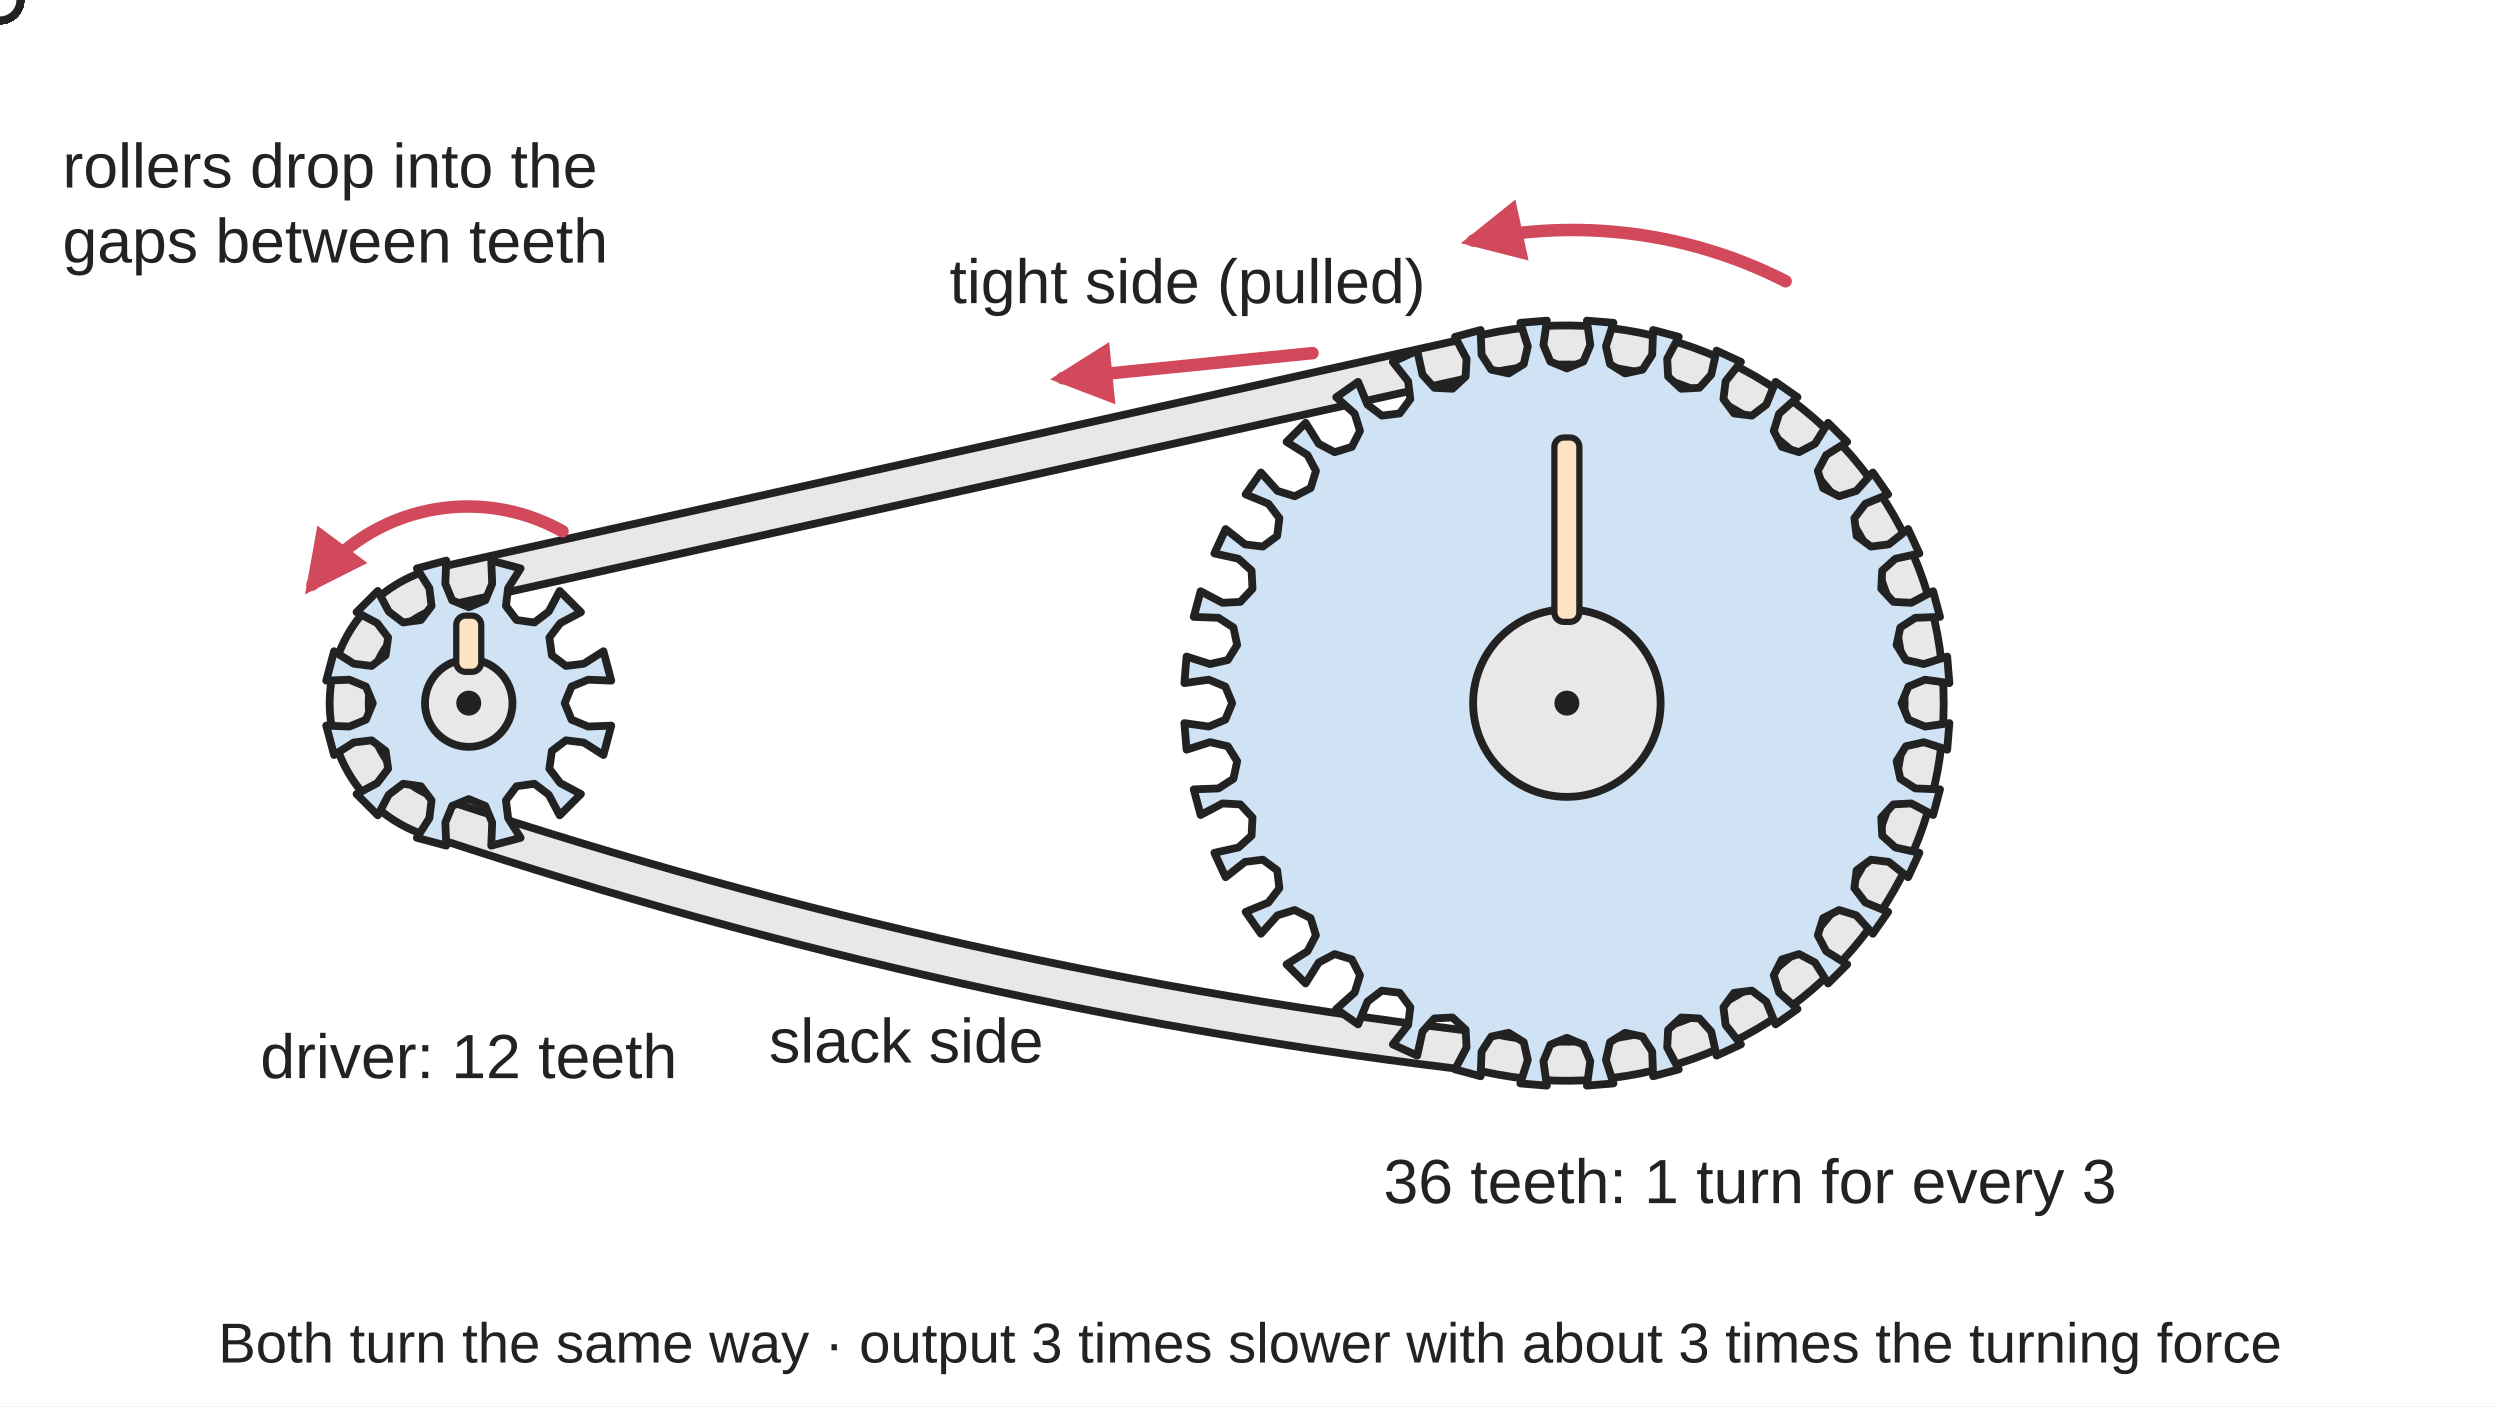
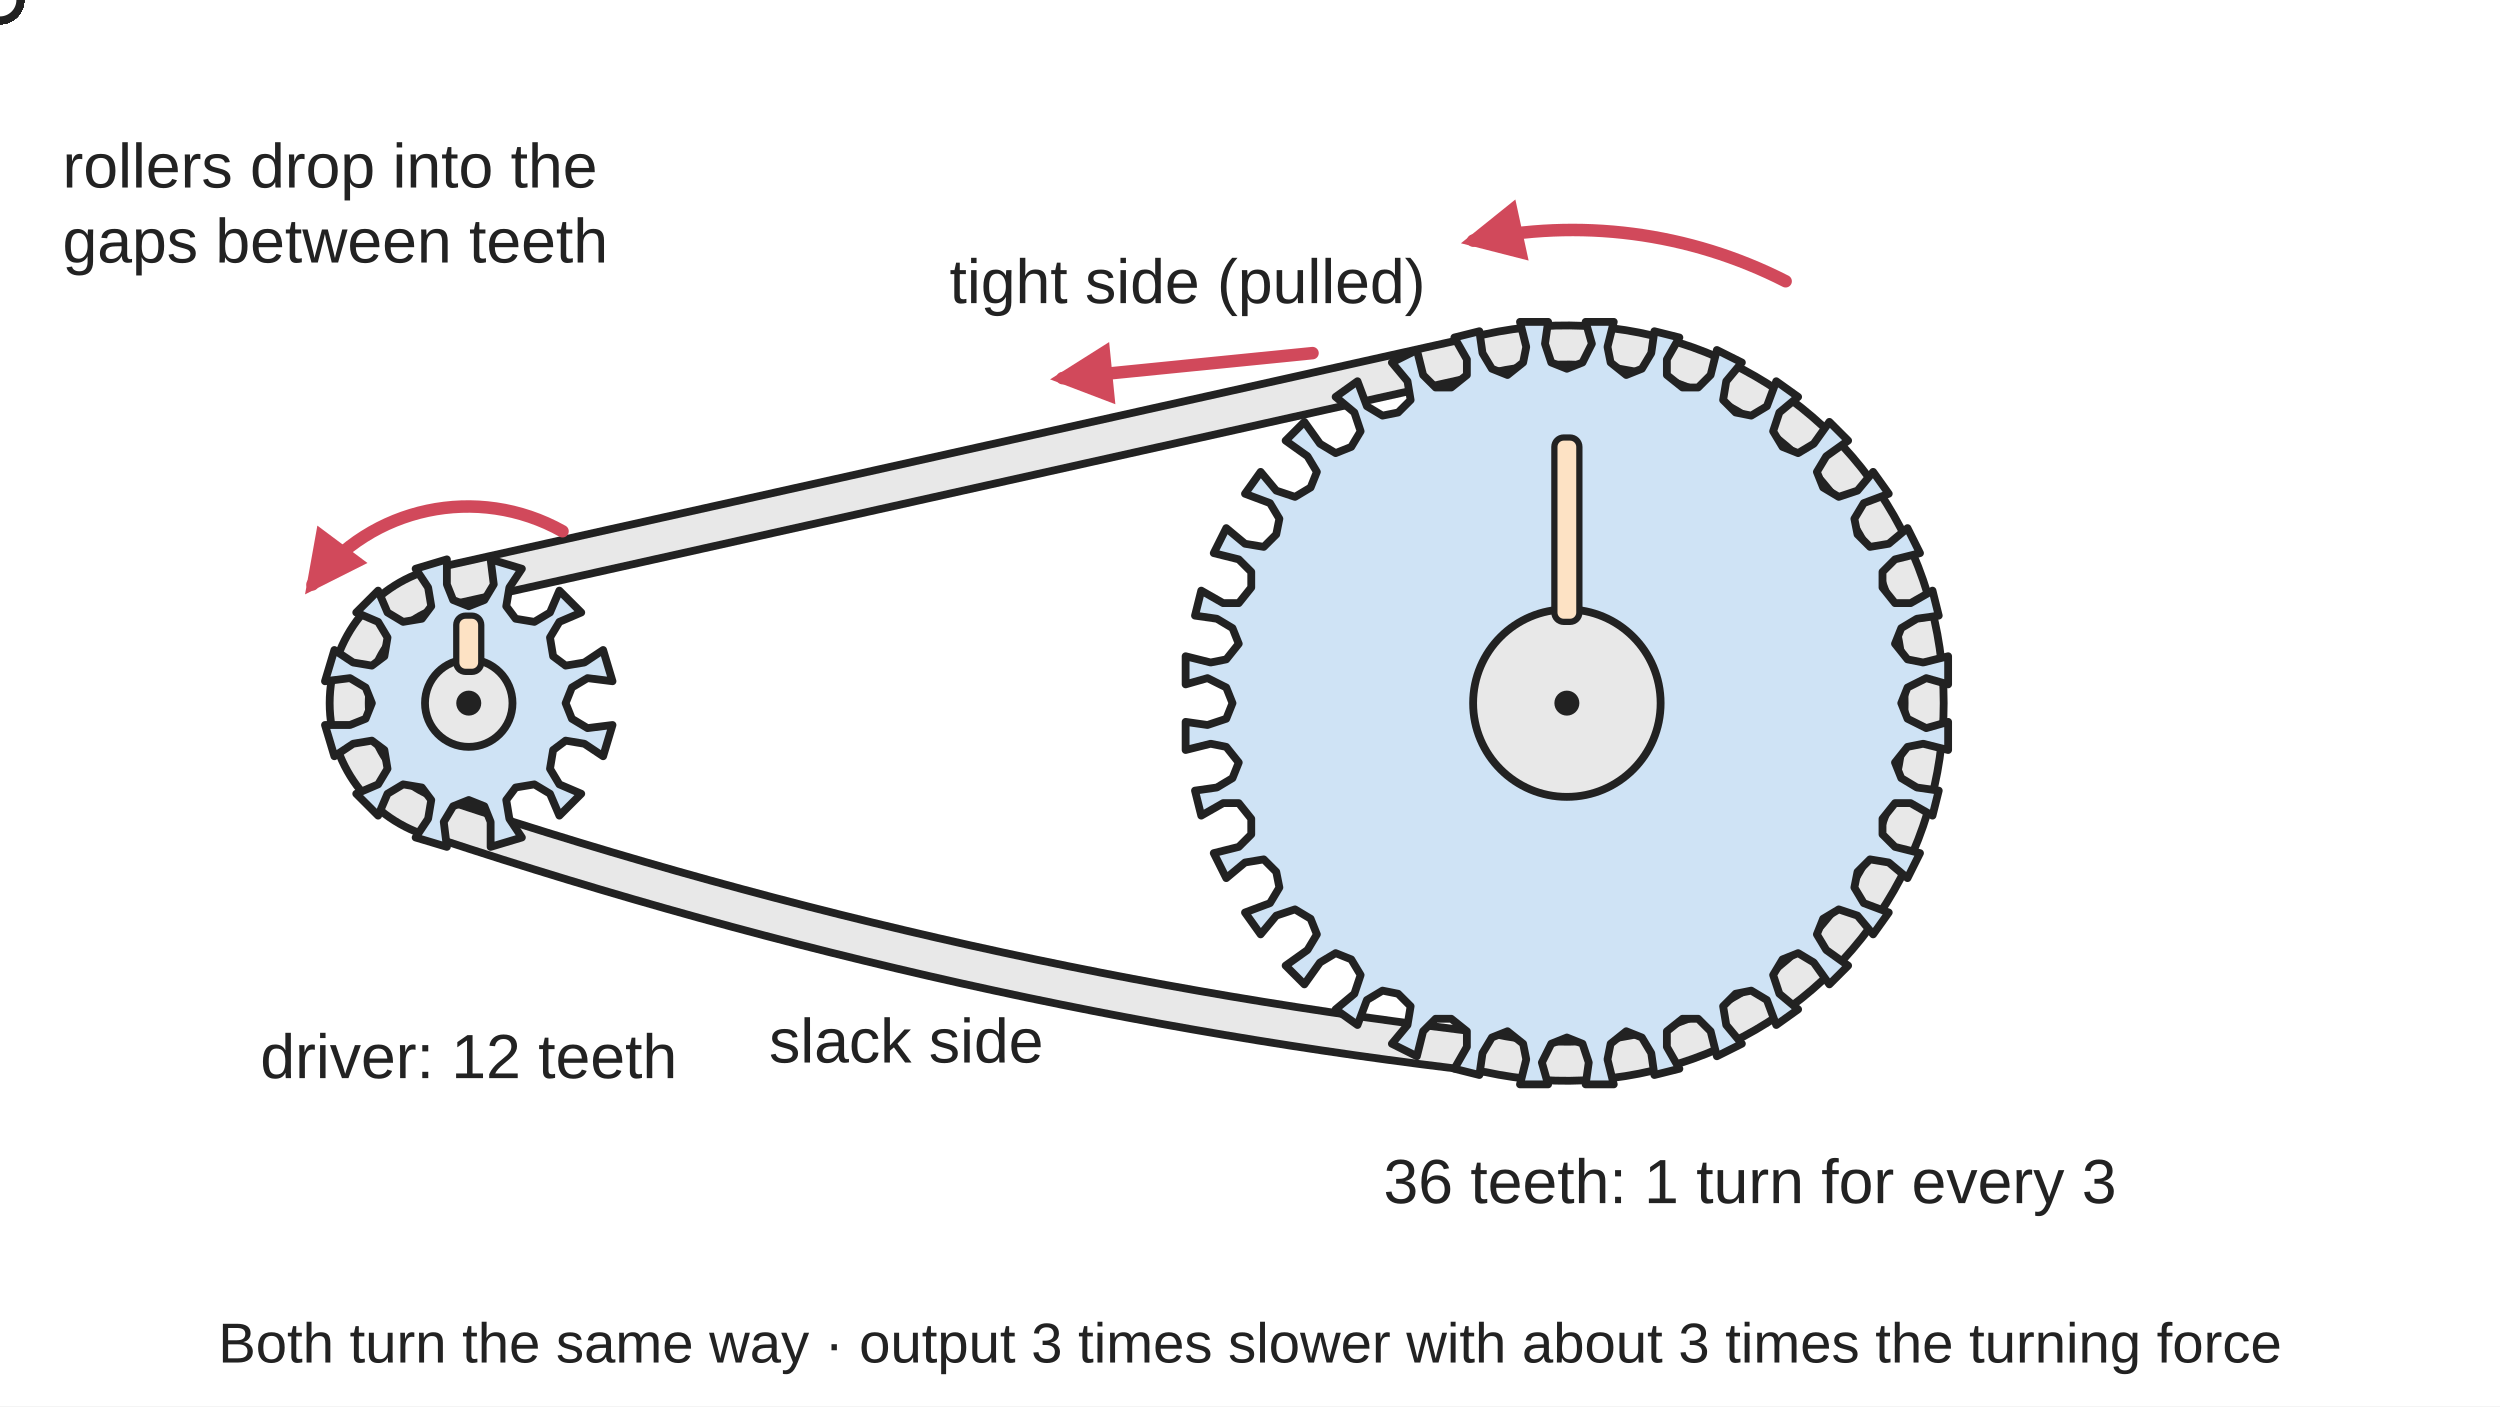
<svg xmlns="http://www.w3.org/2000/svg" viewBox="0 0 800 450" width="800" height="450" role="img">
  <rect width="800" height="450" fill="#ffffff" />
  <defs>
    <marker id="ah" viewBox="0 0 10 10" refX="8" refY="5" markerWidth="5" markerHeight="5" orient="auto-start-reverse">
      <path d="M0,0 L10,5 L0,10 z" fill="#d1495b" />
    </marker>
    <marker id="ak" viewBox="0 0 10 10" refX="8" refY="5" markerWidth="5" markerHeight="5" orient="auto-start-reverse">
      <path d="M0,0 L10,5 L0,10 z" fill="#222" />
    </marker>
    <pattern id="hatch" width="10" height="10" patternUnits="userSpaceOnUse" patternTransform="rotate(45)">
      <rect width="10" height="10" fill="#e8e8e8" />
      <line x1="0" y1="0" x2="0" y2="10" stroke="#222" stroke-width="2" />
    </pattern>
  </defs>
  <g stroke-linejoin="round" stroke-linecap="round">
    <path id="cp" d="M476.4,113.1 L141.7,187.7 A38.2,38.2 0 0 0 141.7,262.3 Q309.1,317.6 476.4,336.9 A114.6,114.6 0 1 0 476.4,113.1" fill="none" stroke="#222" stroke-width="15" />
    <path d="M476.4,113.1 L141.7,187.7 A38.2,38.2 0 0 0 141.7,262.3 Q309.1,317.6 476.4,336.9 A114.6,114.6 0 1 0 476.4,113.1" fill="none" stroke="#e8e8e8" stroke-width="10" />
    <g>
      <animateTransform attributeName="transform" type="rotate" dur="2.0s" repeatCount="indefinite" keyTimes="0;1" values="-128.1 150 225;-488.1 150 225" calcMode="linear" />
      <g transform="translate(150,225)">
-         <polygon points="38.2,7.5 32.9,5.3 30.7,0 32.9,-5.3 38.2,-7.5 45.6,-7.2 43.1,-16.6 36.8,-12.6 31.1,-11.9 26.6,-15.3 25.8,-21 29.3,-25.6 35.9,-29.1 29.1,-35.9 25.6,-29.3 21,-25.8 15.3,-26.6 11.9,-31.1 12.6,-36.8 16.6,-43.1 7.2,-45.6 7.5,-38.2 5.3,-32.9 0,-30.7 -5.3,-32.9 -7.5,-38.2 -7.2,-45.6 -16.6,-43.1 -12.6,-36.8 -11.9,-31.1 -15.3,-26.6 -21,-25.8 -25.6,-29.3 -29.1,-35.9 -35.9,-29.1 -29.3,-25.6 -25.8,-21 -26.6,-15.3 -31.1,-11.9 -36.8,-12.6 -43.1,-16.6 -45.6,-7.2 -38.2,-7.5 -32.9,-5.3 -30.7,0 -32.9,5.3 -38.2,7.5 -45.6,7.2 -43.1,16.6 -36.8,12.6 -31.1,11.9 -26.6,15.3 -25.8,21 -29.3,25.6 -35.9,29.1 -29.1,35.9 -25.6,29.3 -21,25.8 -15.3,26.6 -11.9,31.1 -12.6,36.8 -16.6,43.1 -7.2,45.6 -7.5,38.2 -5.3,32.9 0,30.7 5.3,32.9 7.5,38.2 7.2,45.6 16.6,43.1 12.6,36.8 11.9,31.1 15.3,26.6 21,25.8 25.6,29.3 29.1,35.9 35.9,29.1 29.3,25.6 25.8,21 26.6,15.3 31.1,11.9 36.8,12.6 43.1,16.6 45.6,7.2" fill="#cfe3f5" stroke="#222" stroke-width="2.5" />
+         <polygon points="38,8 33,5 31,0 33,-5 38,-8 46,-7 43,-17 37,-13 31,-12 27,-15 26,-21 29,-26 36,-29 29,-36 26,-29 21,-26 15,-27 12,-31 13,-37 17,-43 7,-46 8,-38 5,-33 0,-31 -5,-33 -7,-38 -7,-46 -17,-43 -13,-37 -12,-31 -15,-27 -21,-26 -26,-29 -29,-36 -36,-29 -29,-26 -26,-21 -27,-15 -31,-12 -37,-13 -43,-17 -46,-7 -38,-8 -33,-5 -31,0 -33,5 -38,7 -46,7 -43,17 -37,13 -31,12 -27,15 -26,21 -29,26 -36,29 -29,36 -26,29 -21,26 -15,27 -12,31 -13,37 -17,43 -7,46 -8,38 -5,33 0,31 5,33 7,38 7,46 17,43 13,37 12,31 15,27 21,26 26,29 29,36 36,29 29,26 26,21 27,15 31,12 37,13 43,17 46,7" fill="#cfe3f5" stroke="#222" stroke-width="2.5" />
      </g>
    </g>
    <g>
      <animateTransform attributeName="transform" type="rotate" dur="2.0s" repeatCount="indefinite" keyTimes="0;1" values="0 150 225;-360 150 225" calcMode="linear" />
      <circle cx="150" cy="225" r="14" fill="#e8e8e8" stroke="#222" stroke-width="2.5" />
      <rect x="146" y="197" width="8" height="18" rx="3" fill="#fde2c4" stroke="#222" stroke-width="2" />
      <circle cx="150" cy="225" r="4" fill="#222" />
    </g>
    <g>
      <animateTransform attributeName="transform" type="rotate" dur="6.0s" repeatCount="indefinite" keyTimes="0;1" values="-262.6 501.4 225;-622.6 501.4 225" calcMode="linear" />
      <g transform="translate(501.4,225)">
-         <polygon points="114.6,7.5 109.3,5.3 107.1,0 109.3,-5.3 114.6,-7.5 122.4,-6.4 121.7,-14.9 114.2,-12.5 108.5,-13.8 105.5,-18.6 106.7,-24.2 111.5,-27.3 119.4,-27.6 117.2,-35.8 110.2,-32.1 104.5,-32.4 100.6,-36.6 100.9,-42.4 105.1,-46.2 112.8,-47.9 109.2,-55.7 103,-50.8 97.3,-50.1 92.7,-53.5 92,-59.2 95.5,-63.8 102.8,-66.8 97.9,-73.8 92.6,-67.9 87.1,-66.2 82,-68.8 80.3,-74.3 83,-79.4 89.7,-83.6 83.6,-89.7 79.4,-83 74.3,-80.3 68.8,-82 66.2,-87.1 67.9,-92.6 73.8,-97.9 66.8,-102.8 63.8,-95.5 59.2,-92 53.5,-92.7 50.1,-97.3 50.8,-103 55.7,-109.2 47.9,-112.8 46.2,-105.1 42.4,-100.9 36.6,-100.6 32.4,-104.5 32.1,-110.2 35.8,-117.2 27.6,-119.4 27.3,-111.5 24.2,-106.7 18.6,-105.5 13.8,-108.5 12.5,-114.2 14.9,-121.7 6.4,-122.4 7.5,-114.6 5.3,-109.3 0,-107.1 -5.3,-109.3 -7.5,-114.6 -6.4,-122.4 -14.9,-121.7 -12.5,-114.2 -13.8,-108.5 -18.6,-105.5 -24.2,-106.7 -27.3,-111.5 -27.6,-119.4 -35.8,-117.2 -32.1,-110.2 -32.4,-104.5 -36.6,-100.6 -42.4,-100.9 -46.2,-105.1 -47.9,-112.8 -55.7,-109.2 -50.8,-103 -50.1,-97.3 -53.5,-92.7 -59.2,-92 -63.8,-95.5 -66.8,-102.8 -73.8,-97.9 -67.9,-92.6 -66.2,-87.1 -68.8,-82 -74.3,-80.3 -79.4,-83 -83.6,-89.7 -89.7,-83.6 -83,-79.4 -80.3,-74.3 -82,-68.8 -87.1,-66.2 -92.6,-67.9 -97.9,-73.8 -102.8,-66.8 -95.5,-63.8 -92,-59.2 -92.7,-53.5 -97.3,-50.1 -103,-50.8 -109.2,-55.7 -112.8,-47.9 -105.1,-46.2 -100.9,-42.4 -100.6,-36.6 -104.5,-32.4 -110.2,-32.1 -117.2,-35.8 -119.4,-27.6 -111.5,-27.3 -106.7,-24.2 -105.5,-18.6 -108.5,-13.8 -114.2,-12.5 -121.7,-14.9 -122.4,-6.4 -114.6,-7.5 -109.3,-5.3 -107.1,0 -109.3,5.3 -114.6,7.5 -122.4,6.4 -121.7,14.9 -114.2,12.5 -108.5,13.8 -105.5,18.6 -106.7,24.2 -111.5,27.3 -119.4,27.6 -117.2,35.8 -110.2,32.1 -104.5,32.4 -100.6,36.6 -100.9,42.4 -105.1,46.2 -112.8,47.9 -109.2,55.7 -103,50.8 -97.3,50.1 -92.7,53.5 -92,59.2 -95.5,63.8 -102.8,66.8 -97.9,73.8 -92.6,67.9 -87.1,66.2 -82,68.8 -80.3,74.3 -83,79.4 -89.7,83.6 -83.6,89.7 -79.4,83 -74.3,80.3 -68.8,82 -66.2,87.1 -67.9,92.6 -73.8,97.9 -66.8,102.8 -63.8,95.5 -59.2,92 -53.5,92.7 -50.1,97.3 -50.8,103 -55.7,109.2 -47.9,112.8 -46.2,105.1 -42.4,100.9 -36.6,100.6 -32.4,104.5 -32.1,110.2 -35.8,117.2 -27.6,119.4 -27.3,111.5 -24.2,106.7 -18.6,105.5 -13.8,108.5 -12.5,114.2 -14.9,121.7 -6.4,122.4 -7.5,114.6 -5.3,109.3 0,107.1 5.3,109.3 7.5,114.6 6.4,122.4 14.9,121.7 12.5,114.2 13.8,108.5 18.6,105.5 24.2,106.7 27.3,111.5 27.6,119.4 35.8,117.2 32.1,110.2 32.4,104.5 36.6,100.6 42.4,100.9 46.2,105.1 47.9,112.8 55.7,109.2 50.8,103 50.1,97.3 53.5,92.7 59.2,92 63.8,95.5 66.8,102.8 73.8,97.9 67.9,92.6 66.2,87.1 68.8,82 74.3,80.3 79.4,83 83.6,89.7 89.7,83.6 83,79.4 80.3,74.3 82,68.8 87.1,66.2 92.6,67.9 97.9,73.8 102.8,66.8 95.5,63.8 92,59.2 92.7,53.5 97.3,50.1 103,50.8 109.2,55.7 112.8,47.9 105.1,46.2 100.9,42.4 100.6,36.6 104.5,32.4 110.2,32.1 117.2,35.8 119.4,27.6 111.5,27.3 106.7,24.2 105.5,18.6 108.5,13.8 114.2,12.5 121.7,14.9 122.4,6.4" fill="#cfe3f5" stroke="#222" stroke-width="2.5" />
+         <polygon points="115,8 109,5 107,0 109,-5 115,-8 122,-6 122,-15 114,-13 109,-14 105,-19 107,-24 112,-27 119,-28 117,-36 110,-32 105,-32 101,-37 101,-42 105,-46 113,-48 109,-56 103,-51 97,-50 93,-54 92,-59 95,-64 103,-67 98,-74 93,-68 87,-66 82,-69 80,-74 83,-79 90,-84 84,-90 79,-83 74,-80 69,-82 66,-87 68,-93 74,-98 67,-103 64,-95 59,-92 54,-93 50,-97 51,-103 56,-109 48,-113 46,-105 42,-101 37,-101 32,-105 32,-110 36,-117 28,-119 27,-112 24,-107 19,-105 14,-109 13,-114 15,-122 6,-122 8,-115 5,-109 0,-107 -5,-109 -7,-115 -6,-122 -15,-122 -13,-114 -14,-109 -19,-105 -24,-107 -27,-112 -28,-119 -36,-117 -32,-110 -32,-105 -37,-101 -42,-101 -46,-105 -48,-113 -56,-109 -51,-103 -50,-97 -54,-93 -59,-92 -64,-95 -67,-103 -74,-98 -68,-93 -66,-87 -69,-82 -74,-80 -79,-83 -84,-90 -90,-84 -83,-79 -80,-74 -82,-69 -87,-66 -93,-68 -98,-74 -103,-67 -95,-64 -92,-59 -93,-54 -97,-50 -103,-51 -109,-56 -113,-48 -105,-46 -101,-42 -101,-37 -105,-32 -110,-32 -117,-36 -119,-28 -112,-27 -107,-24 -105,-19 -109,-14 -114,-13 -122,-15 -122,-6 -115,-8 -109,-5 -107,0 -109,5 -115,7 -122,6 -122,15 -114,13 -109,14 -105,19 -107,24 -112,27 -119,28 -117,36 -110,32 -105,32 -101,37 -101,42 -105,46 -113,48 -109,56 -103,51 -97,50 -93,54 -92,59 -95,64 -103,67 -98,74 -93,68 -87,66 -82,69 -80,74 -83,79 -90,84 -84,90 -79,83 -74,80 -69,82 -66,87 -68,93 -74,98 -67,103 -64,95 -59,92 -54,93 -50,97 -51,103 -56,109 -48,113 -46,105 -42,101 -37,101 -32,105 -32,110 -36,117 -28,119 -27,112 -24,107 -19,105 -14,109 -13,114 -15,122 -6,122 -8,115 -5,109 0,107 5,109 7,115 6,122 15,122 13,114 14,109 19,105 24,107 27,112 28,119 36,117 32,110 32,105 37,101 42,101 46,105 48,113 56,109 51,103 50,97 54,93 59,92 64,95 67,103 74,98 68,93 66,87 69,82 74,80 79,83 84,90 90,84 83,79 80,74 82,69 87,66 93,68 98,74 103,67 95,64 92,59 93,54 97,50 103,51 109,56 113,48 105,46 101,42 101,37 105,32 110,32 117,36 119,28 112,27 107,24 105,19 109,14 114,13 122,15 122,6" fill="#cfe3f5" stroke="#222" stroke-width="2.5" />
      </g>
    </g>
    <g>
      <animateTransform attributeName="transform" type="rotate" dur="6.0s" repeatCount="indefinite" keyTimes="0;1" values="0 501.4 225;-360 501.4 225" calcMode="linear" />
      <circle cx="501.4" cy="225" r="30" fill="#e8e8e8" stroke="#222" stroke-width="2.5" />
      <rect x="497.4" y="140" width="8" height="59" rx="3" fill="#fde2c4" stroke="#222" stroke-width="2" />
      <circle cx="501.4" cy="225" r="4" fill="#222" />
    </g>
-     <circle r="6.5" fill="#ffffff" stroke="#222" stroke-width="2.5">
-       <animateMotion dur="10s" repeatCount="indefinite" begin="0s">
-         <mpath href="#cp" />
-       </animateMotion>
-     </circle>
-     <circle r="6.5" fill="#ffffff" stroke="#222" stroke-width="2.5">
-       <animateMotion dur="10s" repeatCount="indefinite" begin="-0.167s">
-         <mpath href="#cp" />
-       </animateMotion>
-     </circle>
-     <circle r="6.5" fill="#ffffff" stroke="#222" stroke-width="2.5">
-       <animateMotion dur="10s" repeatCount="indefinite" begin="-0.333s">
-         <mpath href="#cp" />
-       </animateMotion>
-     </circle>
-     <circle r="6.5" fill="#fde2c4" stroke="#222" stroke-width="2.5">
-       <animateMotion dur="10s" repeatCount="indefinite" begin="-0.5s">
-         <mpath href="#cp" />
-       </animateMotion>
-     </circle>
-     <circle r="6.5" fill="#ffffff" stroke="#222" stroke-width="2.5">
-       <animateMotion dur="10s" repeatCount="indefinite" begin="-0.667s">
-         <mpath href="#cp" />
-       </animateMotion>
-     </circle>
-     <circle r="6.5" fill="#ffffff" stroke="#222" stroke-width="2.5">
-       <animateMotion dur="10s" repeatCount="indefinite" begin="-0.833s">
-         <mpath href="#cp" />
-       </animateMotion>
-     </circle>
-     <circle r="6.5" fill="#ffffff" stroke="#222" stroke-width="2.5">
-       <animateMotion dur="10s" repeatCount="indefinite" begin="-1s">
-         <mpath href="#cp" />
-       </animateMotion>
-     </circle>
-     <circle r="6.5" fill="#ffffff" stroke="#222" stroke-width="2.5">
-       <animateMotion dur="10s" repeatCount="indefinite" begin="-1.167s">
-         <mpath href="#cp" />
-       </animateMotion>
-     </circle>
-     <circle r="6.5" fill="#ffffff" stroke="#222" stroke-width="2.5">
-       <animateMotion dur="10s" repeatCount="indefinite" begin="-1.333s">
-         <mpath href="#cp" />
-       </animateMotion>
-     </circle>
-     <circle r="6.5" fill="#ffffff" stroke="#222" stroke-width="2.5">
-       <animateMotion dur="10s" repeatCount="indefinite" begin="-1.5s">
-         <mpath href="#cp" />
-       </animateMotion>
-     </circle>
-     <circle r="6.5" fill="#ffffff" stroke="#222" stroke-width="2.5">
-       <animateMotion dur="10s" repeatCount="indefinite" begin="-1.667s">
-         <mpath href="#cp" />
-       </animateMotion>
-     </circle>
-     <circle r="6.5" fill="#ffffff" stroke="#222" stroke-width="2.5">
-       <animateMotion dur="10s" repeatCount="indefinite" begin="-1.833s">
-         <mpath href="#cp" />
-       </animateMotion>
-     </circle>
-     <circle r="6.5" fill="#ffffff" stroke="#222" stroke-width="2.5">
-       <animateMotion dur="10s" repeatCount="indefinite" begin="-2s">
-         <mpath href="#cp" />
-       </animateMotion>
-     </circle>
-     <circle r="6.5" fill="#ffffff" stroke="#222" stroke-width="2.5">
-       <animateMotion dur="10s" repeatCount="indefinite" begin="-2.167s">
-         <mpath href="#cp" />
-       </animateMotion>
-     </circle>
-     <circle r="6.5" fill="#ffffff" stroke="#222" stroke-width="2.5">
-       <animateMotion dur="10s" repeatCount="indefinite" begin="-2.333s">
-         <mpath href="#cp" />
-       </animateMotion>
-     </circle>
-     <circle r="6.5" fill="#ffffff" stroke="#222" stroke-width="2.5">
-       <animateMotion dur="10s" repeatCount="indefinite" begin="-2.5s">
-         <mpath href="#cp" />
-       </animateMotion>
-     </circle>
-     <circle r="6.5" fill="#ffffff" stroke="#222" stroke-width="2.5">
-       <animateMotion dur="10s" repeatCount="indefinite" begin="-2.667s">
-         <mpath href="#cp" />
-       </animateMotion>
-     </circle>
-     <circle r="6.5" fill="#ffffff" stroke="#222" stroke-width="2.5">
-       <animateMotion dur="10s" repeatCount="indefinite" begin="-2.833s">
-         <mpath href="#cp" />
-       </animateMotion>
-     </circle>
-     <circle r="6.5" fill="#ffffff" stroke="#222" stroke-width="2.5">
-       <animateMotion dur="10s" repeatCount="indefinite" begin="-3s">
-         <mpath href="#cp" />
-       </animateMotion>
-     </circle>
-     <circle r="6.5" fill="#ffffff" stroke="#222" stroke-width="2.5">
-       <animateMotion dur="10s" repeatCount="indefinite" begin="-3.167s">
-         <mpath href="#cp" />
-       </animateMotion>
-     </circle>
-     <circle r="6.5" fill="#ffffff" stroke="#222" stroke-width="2.5">
-       <animateMotion dur="10s" repeatCount="indefinite" begin="-3.333s">
-         <mpath href="#cp" />
-       </animateMotion>
-     </circle>
-     <circle r="6.5" fill="#ffffff" stroke="#222" stroke-width="2.5">
-       <animateMotion dur="10s" repeatCount="indefinite" begin="-3.5s">
-         <mpath href="#cp" />
-       </animateMotion>
-     </circle>
-     <circle r="6.5" fill="#ffffff" stroke="#222" stroke-width="2.5">
-       <animateMotion dur="10s" repeatCount="indefinite" begin="-3.667s">
-         <mpath href="#cp" />
-       </animateMotion>
-     </circle>
-     <circle r="6.5" fill="#ffffff" stroke="#222" stroke-width="2.5">
-       <animateMotion dur="10s" repeatCount="indefinite" begin="-3.833s">
-         <mpath href="#cp" />
-       </animateMotion>
-     </circle>
-     <circle r="6.5" fill="#ffffff" stroke="#222" stroke-width="2.5">
-       <animateMotion dur="10s" repeatCount="indefinite" begin="-4s">
-         <mpath href="#cp" />
-       </animateMotion>
-     </circle>
-     <circle r="6.5" fill="#ffffff" stroke="#222" stroke-width="2.5">
-       <animateMotion dur="10s" repeatCount="indefinite" begin="-4.167s">
-         <mpath href="#cp" />
-       </animateMotion>
-     </circle>
-     <circle r="6.5" fill="#ffffff" stroke="#222" stroke-width="2.5">
-       <animateMotion dur="10s" repeatCount="indefinite" begin="-4.333s">
-         <mpath href="#cp" />
-       </animateMotion>
-     </circle>
-     <circle r="6.5" fill="#ffffff" stroke="#222" stroke-width="2.5">
-       <animateMotion dur="10s" repeatCount="indefinite" begin="-4.5s">
-         <mpath href="#cp" />
-       </animateMotion>
-     </circle>
-     <circle r="6.5" fill="#ffffff" stroke="#222" stroke-width="2.5">
-       <animateMotion dur="10s" repeatCount="indefinite" begin="-4.667s">
-         <mpath href="#cp" />
-       </animateMotion>
-     </circle>
-     <circle r="6.5" fill="#ffffff" stroke="#222" stroke-width="2.5">
-       <animateMotion dur="10s" repeatCount="indefinite" begin="-4.833s">
-         <mpath href="#cp" />
-       </animateMotion>
-     </circle>
-     <circle r="6.5" fill="#ffffff" stroke="#222" stroke-width="2.5">
-       <animateMotion dur="10s" repeatCount="indefinite" begin="-5s">
-         <mpath href="#cp" />
-       </animateMotion>
-     </circle>
-     <circle r="6.5" fill="#ffffff" stroke="#222" stroke-width="2.5">
-       <animateMotion dur="10s" repeatCount="indefinite" begin="-5.167s">
-         <mpath href="#cp" />
-       </animateMotion>
-     </circle>
-     <circle r="6.5" fill="#ffffff" stroke="#222" stroke-width="2.5">
-       <animateMotion dur="10s" repeatCount="indefinite" begin="-5.333s">
-         <mpath href="#cp" />
-       </animateMotion>
-     </circle>
-     <circle r="6.5" fill="#ffffff" stroke="#222" stroke-width="2.5">
-       <animateMotion dur="10s" repeatCount="indefinite" begin="-5.5s">
-         <mpath href="#cp" />
-       </animateMotion>
-     </circle>
-     <circle r="6.5" fill="#ffffff" stroke="#222" stroke-width="2.5">
-       <animateMotion dur="10s" repeatCount="indefinite" begin="-5.667s">
-         <mpath href="#cp" />
-       </animateMotion>
-     </circle>
-     <circle r="6.5" fill="#ffffff" stroke="#222" stroke-width="2.5">
-       <animateMotion dur="10s" repeatCount="indefinite" begin="-5.833s">
-         <mpath href="#cp" />
-       </animateMotion>
-     </circle>
-     <circle r="6.5" fill="#ffffff" stroke="#222" stroke-width="2.5">
-       <animateMotion dur="10s" repeatCount="indefinite" begin="-6s">
-         <mpath href="#cp" />
-       </animateMotion>
-     </circle>
-     <circle r="6.5" fill="#ffffff" stroke="#222" stroke-width="2.5">
-       <animateMotion dur="10s" repeatCount="indefinite" begin="-6.167s">
-         <mpath href="#cp" />
-       </animateMotion>
-     </circle>
-     <circle r="6.5" fill="#ffffff" stroke="#222" stroke-width="2.5">
-       <animateMotion dur="10s" repeatCount="indefinite" begin="-6.333s">
-         <mpath href="#cp" />
-       </animateMotion>
-     </circle>
-     <circle r="6.5" fill="#ffffff" stroke="#222" stroke-width="2.5">
-       <animateMotion dur="10s" repeatCount="indefinite" begin="-6.5s">
-         <mpath href="#cp" />
-       </animateMotion>
-     </circle>
-     <circle r="6.5" fill="#ffffff" stroke="#222" stroke-width="2.5">
-       <animateMotion dur="10s" repeatCount="indefinite" begin="-6.667s">
-         <mpath href="#cp" />
-       </animateMotion>
-     </circle>
-     <circle r="6.5" fill="#ffffff" stroke="#222" stroke-width="2.5">
-       <animateMotion dur="10s" repeatCount="indefinite" begin="-6.833s">
-         <mpath href="#cp" />
-       </animateMotion>
-     </circle>
-     <circle r="6.5" fill="#ffffff" stroke="#222" stroke-width="2.5">
-       <animateMotion dur="10s" repeatCount="indefinite" begin="-7s">
-         <mpath href="#cp" />
-       </animateMotion>
-     </circle>
-     <circle r="6.5" fill="#ffffff" stroke="#222" stroke-width="2.5">
-       <animateMotion dur="10s" repeatCount="indefinite" begin="-7.167s">
-         <mpath href="#cp" />
-       </animateMotion>
-     </circle>
-     <circle r="6.5" fill="#ffffff" stroke="#222" stroke-width="2.5">
-       <animateMotion dur="10s" repeatCount="indefinite" begin="-7.333s">
-         <mpath href="#cp" />
-       </animateMotion>
-     </circle>
-     <circle r="6.5" fill="#ffffff" stroke="#222" stroke-width="2.5">
-       <animateMotion dur="10s" repeatCount="indefinite" begin="-7.5s">
-         <mpath href="#cp" />
-       </animateMotion>
-     </circle>
-     <circle r="6.5" fill="#ffffff" stroke="#222" stroke-width="2.5">
-       <animateMotion dur="10s" repeatCount="indefinite" begin="-7.667s">
-         <mpath href="#cp" />
-       </animateMotion>
-     </circle>
-     <circle r="6.5" fill="#ffffff" stroke="#222" stroke-width="2.5">
-       <animateMotion dur="10s" repeatCount="indefinite" begin="-7.833s">
-         <mpath href="#cp" />
-       </animateMotion>
-     </circle>
-     <circle r="6.5" fill="#ffffff" stroke="#222" stroke-width="2.5">
-       <animateMotion dur="10s" repeatCount="indefinite" begin="-8s">
-         <mpath href="#cp" />
-       </animateMotion>
-     </circle>
-     <circle r="6.5" fill="#ffffff" stroke="#222" stroke-width="2.5">
-       <animateMotion dur="10s" repeatCount="indefinite" begin="-8.167s">
-         <mpath href="#cp" />
-       </animateMotion>
-     </circle>
-     <circle r="6.5" fill="#ffffff" stroke="#222" stroke-width="2.5">
-       <animateMotion dur="10s" repeatCount="indefinite" begin="-8.333s">
-         <mpath href="#cp" />
-       </animateMotion>
-     </circle>
-     <circle r="6.5" fill="#ffffff" stroke="#222" stroke-width="2.5">
-       <animateMotion dur="10s" repeatCount="indefinite" begin="-8.5s">
-         <mpath href="#cp" />
-       </animateMotion>
-     </circle>
-     <circle r="6.5" fill="#ffffff" stroke="#222" stroke-width="2.5">
-       <animateMotion dur="10s" repeatCount="indefinite" begin="-8.667s">
-         <mpath href="#cp" />
-       </animateMotion>
-     </circle>
-     <circle r="6.5" fill="#ffffff" stroke="#222" stroke-width="2.5">
-       <animateMotion dur="10s" repeatCount="indefinite" begin="-8.833s">
-         <mpath href="#cp" />
-       </animateMotion>
-     </circle>
-     <circle r="6.5" fill="#ffffff" stroke="#222" stroke-width="2.5">
-       <animateMotion dur="10s" repeatCount="indefinite" begin="-9s">
-         <mpath href="#cp" />
-       </animateMotion>
-     </circle>
-     <circle r="6.5" fill="#ffffff" stroke="#222" stroke-width="2.5">
-       <animateMotion dur="10s" repeatCount="indefinite" begin="-9.167s">
-         <mpath href="#cp" />
-       </animateMotion>
-     </circle>
-     <circle r="6.5" fill="#ffffff" stroke="#222" stroke-width="2.5">
-       <animateMotion dur="10s" repeatCount="indefinite" begin="-9.333s">
-         <mpath href="#cp" />
-       </animateMotion>
-     </circle>
-     <circle r="6.5" fill="#ffffff" stroke="#222" stroke-width="2.5">
-       <animateMotion dur="10s" repeatCount="indefinite" begin="-9.5s">
-         <mpath href="#cp" />
-       </animateMotion>
-     </circle>
-     <circle r="6.5" fill="#ffffff" stroke="#222" stroke-width="2.5">
-       <animateMotion dur="10s" repeatCount="indefinite" begin="-9.667s">
-         <mpath href="#cp" />
-       </animateMotion>
-     </circle>
-     <circle r="6.5" fill="#ffffff" stroke="#222" stroke-width="2.5">
-       <animateMotion dur="10s" repeatCount="indefinite" begin="-9.833s">
-         <mpath href="#cp" />
-       </animateMotion>
-     </circle>
+     <g fill="#fff" stroke="#222" stroke-width="2.5">
+       <circle r="6.5">
+         <animateMotion dur="10s" repeatCount="indefinite" begin="0s">
+           <mpath href="#cp" />
+         </animateMotion>
+       </circle>
+       <circle r="6.5">
+         <animateMotion dur="10s" repeatCount="indefinite" begin="-0.167s">
+           <mpath href="#cp" />
+         </animateMotion>
+       </circle>
+       <circle r="6.5">
+         <animateMotion dur="10s" repeatCount="indefinite" begin="-0.333s">
+           <mpath href="#cp" />
+         </animateMotion>
+       </circle>
+       <circle r="6.5" fill="#fde2c4">
+         <animateMotion dur="10s" repeatCount="indefinite" begin="-0.5s">
+           <mpath href="#cp" />
+         </animateMotion>
+       </circle>
+       <circle r="6.5">
+         <animateMotion dur="10s" repeatCount="indefinite" begin="-0.667s">
+           <mpath href="#cp" />
+         </animateMotion>
+       </circle>
+       <circle r="6.5">
+         <animateMotion dur="10s" repeatCount="indefinite" begin="-0.833s">
+           <mpath href="#cp" />
+         </animateMotion>
+       </circle>
+       <circle r="6.5">
+         <animateMotion dur="10s" repeatCount="indefinite" begin="-1s">
+           <mpath href="#cp" />
+         </animateMotion>
+       </circle>
+       <circle r="6.5">
+         <animateMotion dur="10s" repeatCount="indefinite" begin="-1.167s">
+           <mpath href="#cp" />
+         </animateMotion>
+       </circle>
+       <circle r="6.5">
+         <animateMotion dur="10s" repeatCount="indefinite" begin="-1.333s">
+           <mpath href="#cp" />
+         </animateMotion>
+       </circle>
+       <circle r="6.5">
+         <animateMotion dur="10s" repeatCount="indefinite" begin="-1.5s">
+           <mpath href="#cp" />
+         </animateMotion>
+       </circle>
+       <circle r="6.5">
+         <animateMotion dur="10s" repeatCount="indefinite" begin="-1.667s">
+           <mpath href="#cp" />
+         </animateMotion>
+       </circle>
+       <circle r="6.5">
+         <animateMotion dur="10s" repeatCount="indefinite" begin="-1.833s">
+           <mpath href="#cp" />
+         </animateMotion>
+       </circle>
+       <circle r="6.5">
+         <animateMotion dur="10s" repeatCount="indefinite" begin="-2s">
+           <mpath href="#cp" />
+         </animateMotion>
+       </circle>
+       <circle r="6.5">
+         <animateMotion dur="10s" repeatCount="indefinite" begin="-2.167s">
+           <mpath href="#cp" />
+         </animateMotion>
+       </circle>
+       <circle r="6.5">
+         <animateMotion dur="10s" repeatCount="indefinite" begin="-2.333s">
+           <mpath href="#cp" />
+         </animateMotion>
+       </circle>
+       <circle r="6.5">
+         <animateMotion dur="10s" repeatCount="indefinite" begin="-2.5s">
+           <mpath href="#cp" />
+         </animateMotion>
+       </circle>
+       <circle r="6.5">
+         <animateMotion dur="10s" repeatCount="indefinite" begin="-2.667s">
+           <mpath href="#cp" />
+         </animateMotion>
+       </circle>
+       <circle r="6.5">
+         <animateMotion dur="10s" repeatCount="indefinite" begin="-2.833s">
+           <mpath href="#cp" />
+         </animateMotion>
+       </circle>
+       <circle r="6.5">
+         <animateMotion dur="10s" repeatCount="indefinite" begin="-3s">
+           <mpath href="#cp" />
+         </animateMotion>
+       </circle>
+       <circle r="6.5">
+         <animateMotion dur="10s" repeatCount="indefinite" begin="-3.167s">
+           <mpath href="#cp" />
+         </animateMotion>
+       </circle>
+       <circle r="6.5">
+         <animateMotion dur="10s" repeatCount="indefinite" begin="-3.333s">
+           <mpath href="#cp" />
+         </animateMotion>
+       </circle>
+       <circle r="6.5">
+         <animateMotion dur="10s" repeatCount="indefinite" begin="-3.5s">
+           <mpath href="#cp" />
+         </animateMotion>
+       </circle>
+       <circle r="6.5">
+         <animateMotion dur="10s" repeatCount="indefinite" begin="-3.667s">
+           <mpath href="#cp" />
+         </animateMotion>
+       </circle>
+       <circle r="6.5">
+         <animateMotion dur="10s" repeatCount="indefinite" begin="-3.833s">
+           <mpath href="#cp" />
+         </animateMotion>
+       </circle>
+       <circle r="6.5">
+         <animateMotion dur="10s" repeatCount="indefinite" begin="-4s">
+           <mpath href="#cp" />
+         </animateMotion>
+       </circle>
+       <circle r="6.5">
+         <animateMotion dur="10s" repeatCount="indefinite" begin="-4.167s">
+           <mpath href="#cp" />
+         </animateMotion>
+       </circle>
+       <circle r="6.5">
+         <animateMotion dur="10s" repeatCount="indefinite" begin="-4.333s">
+           <mpath href="#cp" />
+         </animateMotion>
+       </circle>
+       <circle r="6.5">
+         <animateMotion dur="10s" repeatCount="indefinite" begin="-4.5s">
+           <mpath href="#cp" />
+         </animateMotion>
+       </circle>
+       <circle r="6.5">
+         <animateMotion dur="10s" repeatCount="indefinite" begin="-4.667s">
+           <mpath href="#cp" />
+         </animateMotion>
+       </circle>
+       <circle r="6.5">
+         <animateMotion dur="10s" repeatCount="indefinite" begin="-4.833s">
+           <mpath href="#cp" />
+         </animateMotion>
+       </circle>
+       <circle r="6.5">
+         <animateMotion dur="10s" repeatCount="indefinite" begin="-5s">
+           <mpath href="#cp" />
+         </animateMotion>
+       </circle>
+       <circle r="6.5">
+         <animateMotion dur="10s" repeatCount="indefinite" begin="-5.167s">
+           <mpath href="#cp" />
+         </animateMotion>
+       </circle>
+       <circle r="6.5">
+         <animateMotion dur="10s" repeatCount="indefinite" begin="-5.333s">
+           <mpath href="#cp" />
+         </animateMotion>
+       </circle>
+       <circle r="6.5">
+         <animateMotion dur="10s" repeatCount="indefinite" begin="-5.5s">
+           <mpath href="#cp" />
+         </animateMotion>
+       </circle>
+       <circle r="6.5">
+         <animateMotion dur="10s" repeatCount="indefinite" begin="-5.667s">
+           <mpath href="#cp" />
+         </animateMotion>
+       </circle>
+       <circle r="6.5">
+         <animateMotion dur="10s" repeatCount="indefinite" begin="-5.833s">
+           <mpath href="#cp" />
+         </animateMotion>
+       </circle>
+       <circle r="6.5">
+         <animateMotion dur="10s" repeatCount="indefinite" begin="-6s">
+           <mpath href="#cp" />
+         </animateMotion>
+       </circle>
+       <circle r="6.5">
+         <animateMotion dur="10s" repeatCount="indefinite" begin="-6.167s">
+           <mpath href="#cp" />
+         </animateMotion>
+       </circle>
+       <circle r="6.5">
+         <animateMotion dur="10s" repeatCount="indefinite" begin="-6.333s">
+           <mpath href="#cp" />
+         </animateMotion>
+       </circle>
+       <circle r="6.5">
+         <animateMotion dur="10s" repeatCount="indefinite" begin="-6.5s">
+           <mpath href="#cp" />
+         </animateMotion>
+       </circle>
+       <circle r="6.5">
+         <animateMotion dur="10s" repeatCount="indefinite" begin="-6.667s">
+           <mpath href="#cp" />
+         </animateMotion>
+       </circle>
+       <circle r="6.5">
+         <animateMotion dur="10s" repeatCount="indefinite" begin="-6.833s">
+           <mpath href="#cp" />
+         </animateMotion>
+       </circle>
+       <circle r="6.5">
+         <animateMotion dur="10s" repeatCount="indefinite" begin="-7s">
+           <mpath href="#cp" />
+         </animateMotion>
+       </circle>
+       <circle r="6.5">
+         <animateMotion dur="10s" repeatCount="indefinite" begin="-7.167s">
+           <mpath href="#cp" />
+         </animateMotion>
+       </circle>
+       <circle r="6.5">
+         <animateMotion dur="10s" repeatCount="indefinite" begin="-7.333s">
+           <mpath href="#cp" />
+         </animateMotion>
+       </circle>
+       <circle r="6.5">
+         <animateMotion dur="10s" repeatCount="indefinite" begin="-7.5s">
+           <mpath href="#cp" />
+         </animateMotion>
+       </circle>
+       <circle r="6.5">
+         <animateMotion dur="10s" repeatCount="indefinite" begin="-7.667s">
+           <mpath href="#cp" />
+         </animateMotion>
+       </circle>
+       <circle r="6.5">
+         <animateMotion dur="10s" repeatCount="indefinite" begin="-7.833s">
+           <mpath href="#cp" />
+         </animateMotion>
+       </circle>
+       <circle r="6.5">
+         <animateMotion dur="10s" repeatCount="indefinite" begin="-8s">
+           <mpath href="#cp" />
+         </animateMotion>
+       </circle>
+       <circle r="6.5">
+         <animateMotion dur="10s" repeatCount="indefinite" begin="-8.167s">
+           <mpath href="#cp" />
+         </animateMotion>
+       </circle>
+       <circle r="6.5">
+         <animateMotion dur="10s" repeatCount="indefinite" begin="-8.333s">
+           <mpath href="#cp" />
+         </animateMotion>
+       </circle>
+       <circle r="6.5">
+         <animateMotion dur="10s" repeatCount="indefinite" begin="-8.5s">
+           <mpath href="#cp" />
+         </animateMotion>
+       </circle>
+       <circle r="6.5">
+         <animateMotion dur="10s" repeatCount="indefinite" begin="-8.667s">
+           <mpath href="#cp" />
+         </animateMotion>
+       </circle>
+       <circle r="6.5">
+         <animateMotion dur="10s" repeatCount="indefinite" begin="-8.833s">
+           <mpath href="#cp" />
+         </animateMotion>
+       </circle>
+       <circle r="6.5">
+         <animateMotion dur="10s" repeatCount="indefinite" begin="-9s">
+           <mpath href="#cp" />
+         </animateMotion>
+       </circle>
+       <circle r="6.5">
+         <animateMotion dur="10s" repeatCount="indefinite" begin="-9.167s">
+           <mpath href="#cp" />
+         </animateMotion>
+       </circle>
+       <circle r="6.5">
+         <animateMotion dur="10s" repeatCount="indefinite" begin="-9.333s">
+           <mpath href="#cp" />
+         </animateMotion>
+       </circle>
+       <circle r="6.5">
+         <animateMotion dur="10s" repeatCount="indefinite" begin="-9.5s">
+           <mpath href="#cp" />
+         </animateMotion>
+       </circle>
+       <circle r="6.5">
+         <animateMotion dur="10s" repeatCount="indefinite" begin="-9.667s">
+           <mpath href="#cp" />
+         </animateMotion>
+       </circle>
+       <circle r="6.5">
+         <animateMotion dur="10s" repeatCount="indefinite" begin="-9.833s">
+           <mpath href="#cp" />
+         </animateMotion>
+       </circle>
+     </g>
    <path d="M180,170 A62,62 0 0 0 100,187" fill="none" stroke="#d1495b" stroke-width="4" marker-end="url(#ah)" />
    <path d="M571.4,90 A150,150 0 0 0 471.4,77" fill="none" stroke="#d1495b" stroke-width="4" marker-end="url(#ah)" />
    <line x1="420" y1="113" x2="340" y2="121" stroke="#d1495b" stroke-width="4" marker-end="url(#ah)" />
  </g>
  <g font-family="Arial, Helvetica, sans-serif" font-size="20" fill="#222">
    <text x="380" y="97" text-anchor="middle">tight side (pulled)</text>
    <text x="290" y="340" text-anchor="middle">slack side</text>
    <text x="150" y="345" text-anchor="middle">driver: 12 teeth</text>
    <text x="560" y="385" text-anchor="middle">36 teeth: 1 turn for every 3</text>
    <text x="20" y="60">rollers drop into the</text>
    <text x="20" y="84">gaps between teeth</text>
    <text x="400" y="436" text-anchor="middle" font-size="18">Both turn the same way · output 3 times slower with about 3 times the turning force</text>
  </g>
</svg>
